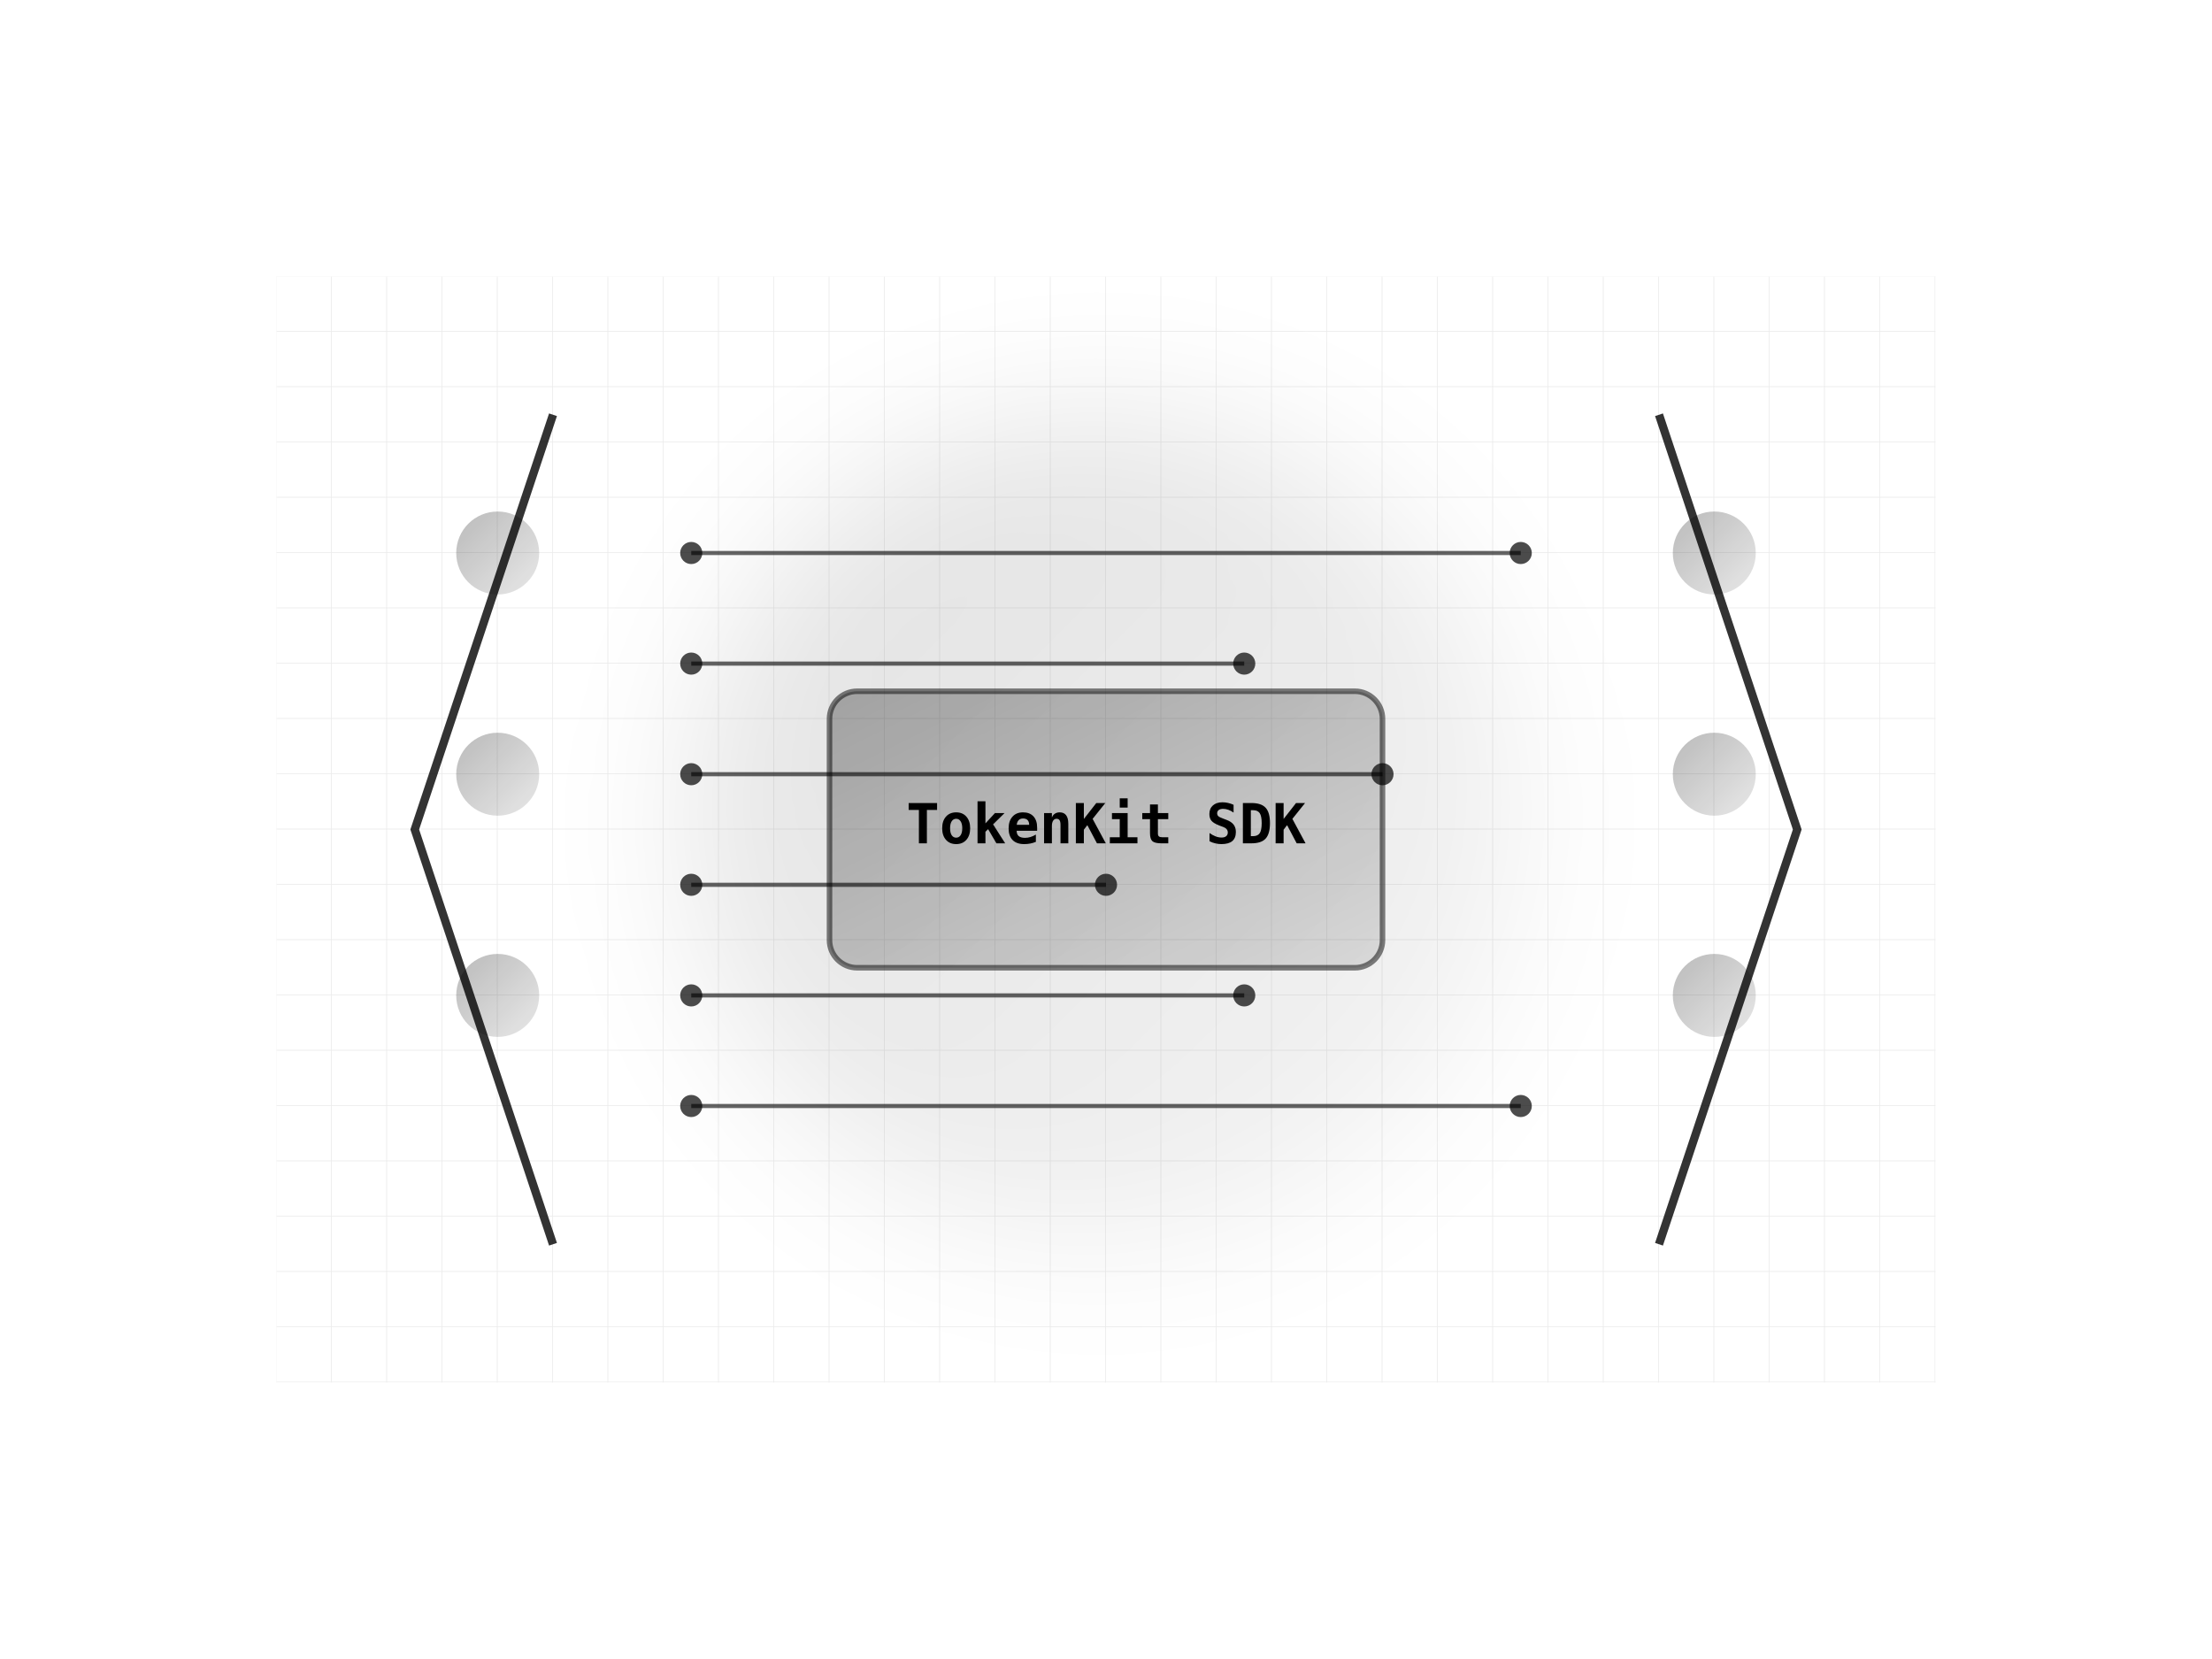
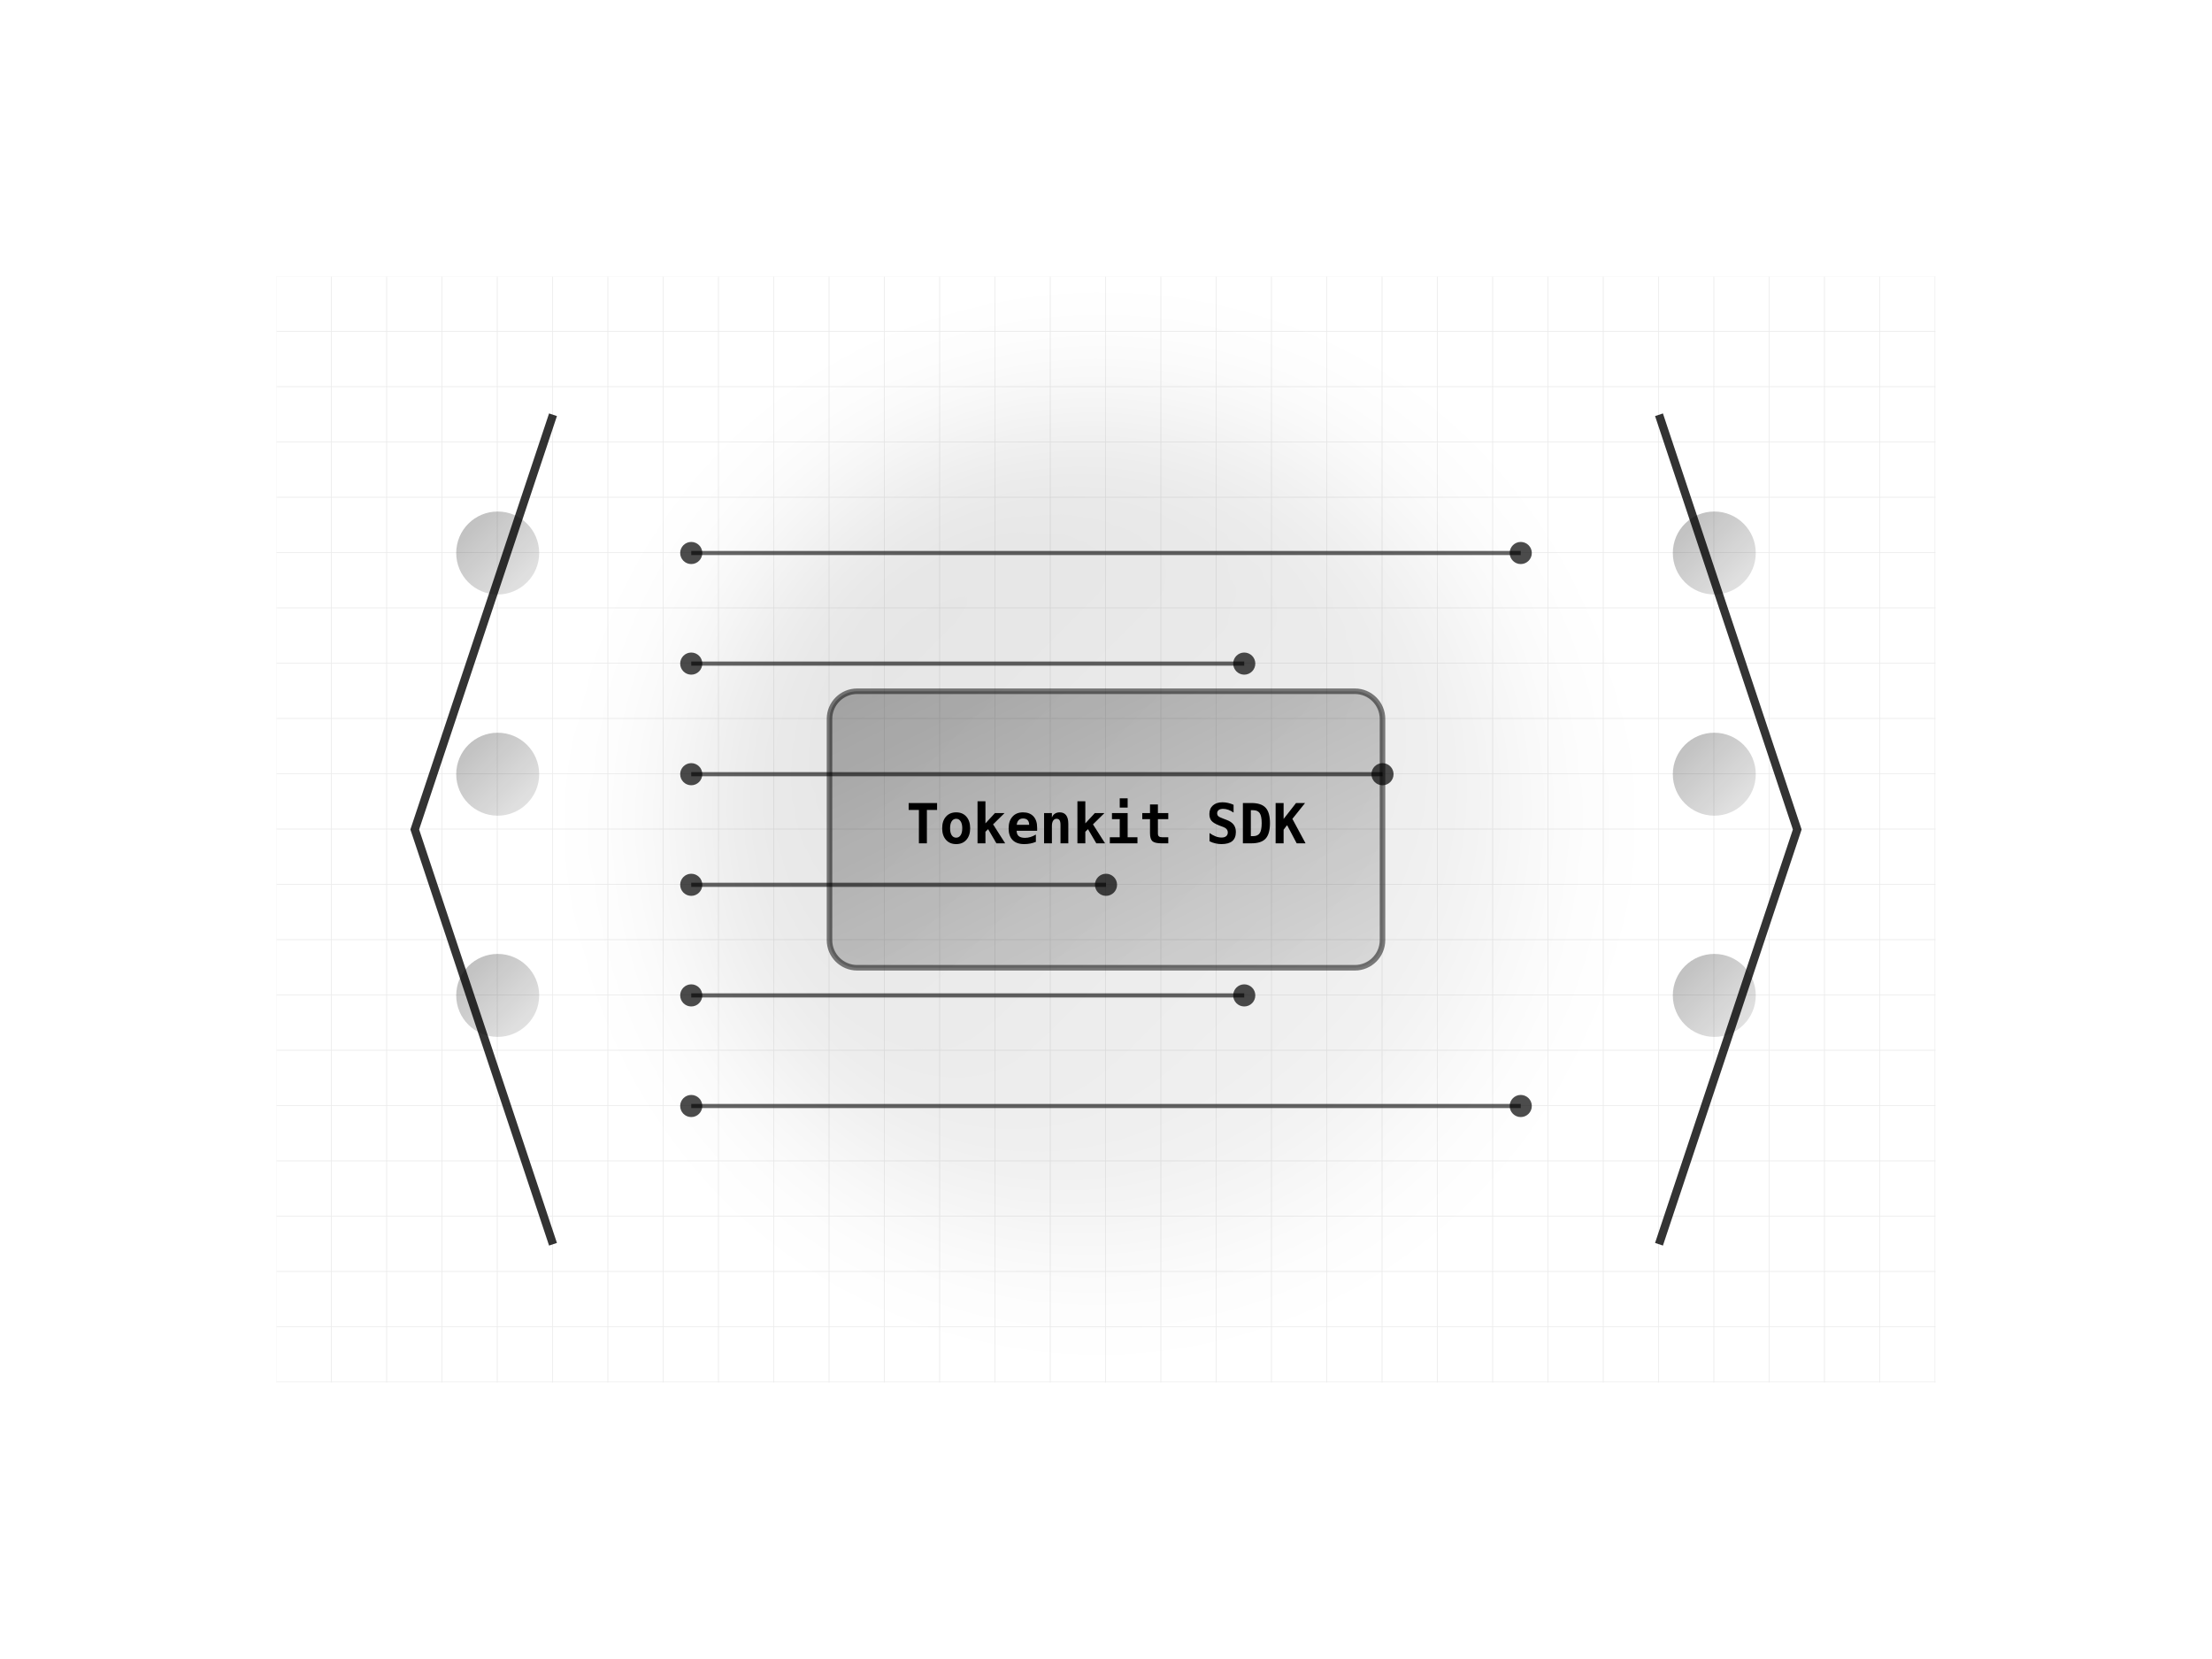
<svg xmlns="http://www.w3.org/2000/svg" width="800" height="600" viewBox="0 0 800 600" fill="none">
  <defs>
    <linearGradient id="sdkGradient" x1="0%" y1="0%" x2="100%" y2="100%">
      <stop offset="0%" stop-color="currentColor" stop-opacity="0.3" />
      <stop offset="100%" stop-color="currentColor" stop-opacity="0.1" />
    </linearGradient>
    <filter id="sdkBlur" x="-50%" y="-50%" width="200%" height="200%">
      <feGaussianBlur in="SourceGraphic" stdDeviation="25" />
    </filter>
    <pattern id="grid" width="20" height="20" patternUnits="userSpaceOnUse">
      <path d="M0 0h20v20H0z" fill="none" />
      <path d="M20 0v20M0 20h20" stroke="currentColor" stroke-opacity="0.2" stroke-width="0.5" />
    </pattern>
  </defs>
  <rect x="100" y="100" width="600" height="400" fill="url(#grid)" opacity="0.4" />
  <g opacity="0.8" fill="none" stroke="currentColor" stroke-width="3">
    <path d="M200 150l-50 150 50 150" />
    <path d="M600 150l50 150-50 150" />
  </g>
  <g opacity="0.6" stroke="currentColor" stroke-width="1.5">
    <path d="M250 200h300" />
    <path d="M250 240h200" />
    <path d="M250 280h250" />
    <path d="M250 320h150" />
    <path d="M250 360h200" />
    <path d="M250 400h300" />
  </g>
  <g opacity="0.9">
    <circle cx="180" cy="200" r="15" fill="url(#sdkGradient)" />
    <circle cx="180" cy="280" r="15" fill="url(#sdkGradient)" />
    <circle cx="180" cy="360" r="15" fill="url(#sdkGradient)" />
    <circle cx="620" cy="200" r="15" fill="url(#sdkGradient)" />
    <circle cx="620" cy="280" r="15" fill="url(#sdkGradient)" />
    <circle cx="620" cy="360" r="15" fill="url(#sdkGradient)" />
  </g>
  <g opacity="1.0">
    <rect x="300" y="250" width="200" height="100" rx="10" fill="url(#sdkGradient)" />
    <rect x="300" y="250" width="200" height="100" rx="10" stroke="currentColor" stroke-opacity="0.5" stroke-width="2" fill="none" />
-     <text x="400" y="305" text-anchor="middle" font-family="monospace" font-size="20" font-weight="bold" fill="currentColor">TokenKit SDK</text>
+     <text x="400" y="305" text-anchor="middle" font-family="monospace" font-size="20" font-weight="bold" fill="currentColor">Tokenkit SDK</text>
  </g>
  <g fill="currentColor" opacity="0.7">
    <circle cx="250" cy="200" r="4" />
    <circle cx="250" cy="240" r="4" />
    <circle cx="250" cy="280" r="4" />
    <circle cx="250" cy="320" r="4" />
    <circle cx="250" cy="360" r="4" />
    <circle cx="250" cy="400" r="4" />
    <circle cx="550" cy="200" r="4" />
    <circle cx="450" cy="240" r="4" />
    <circle cx="500" cy="280" r="4" />
    <circle cx="400" cy="320" r="4" />
    <circle cx="450" cy="360" r="4" />
    <circle cx="550" cy="400" r="4" />
  </g>
  <circle cx="400" cy="300" r="150" fill="url(#sdkGradient)" filter="url(#sdkBlur)" opacity="0.4" />
</svg>
